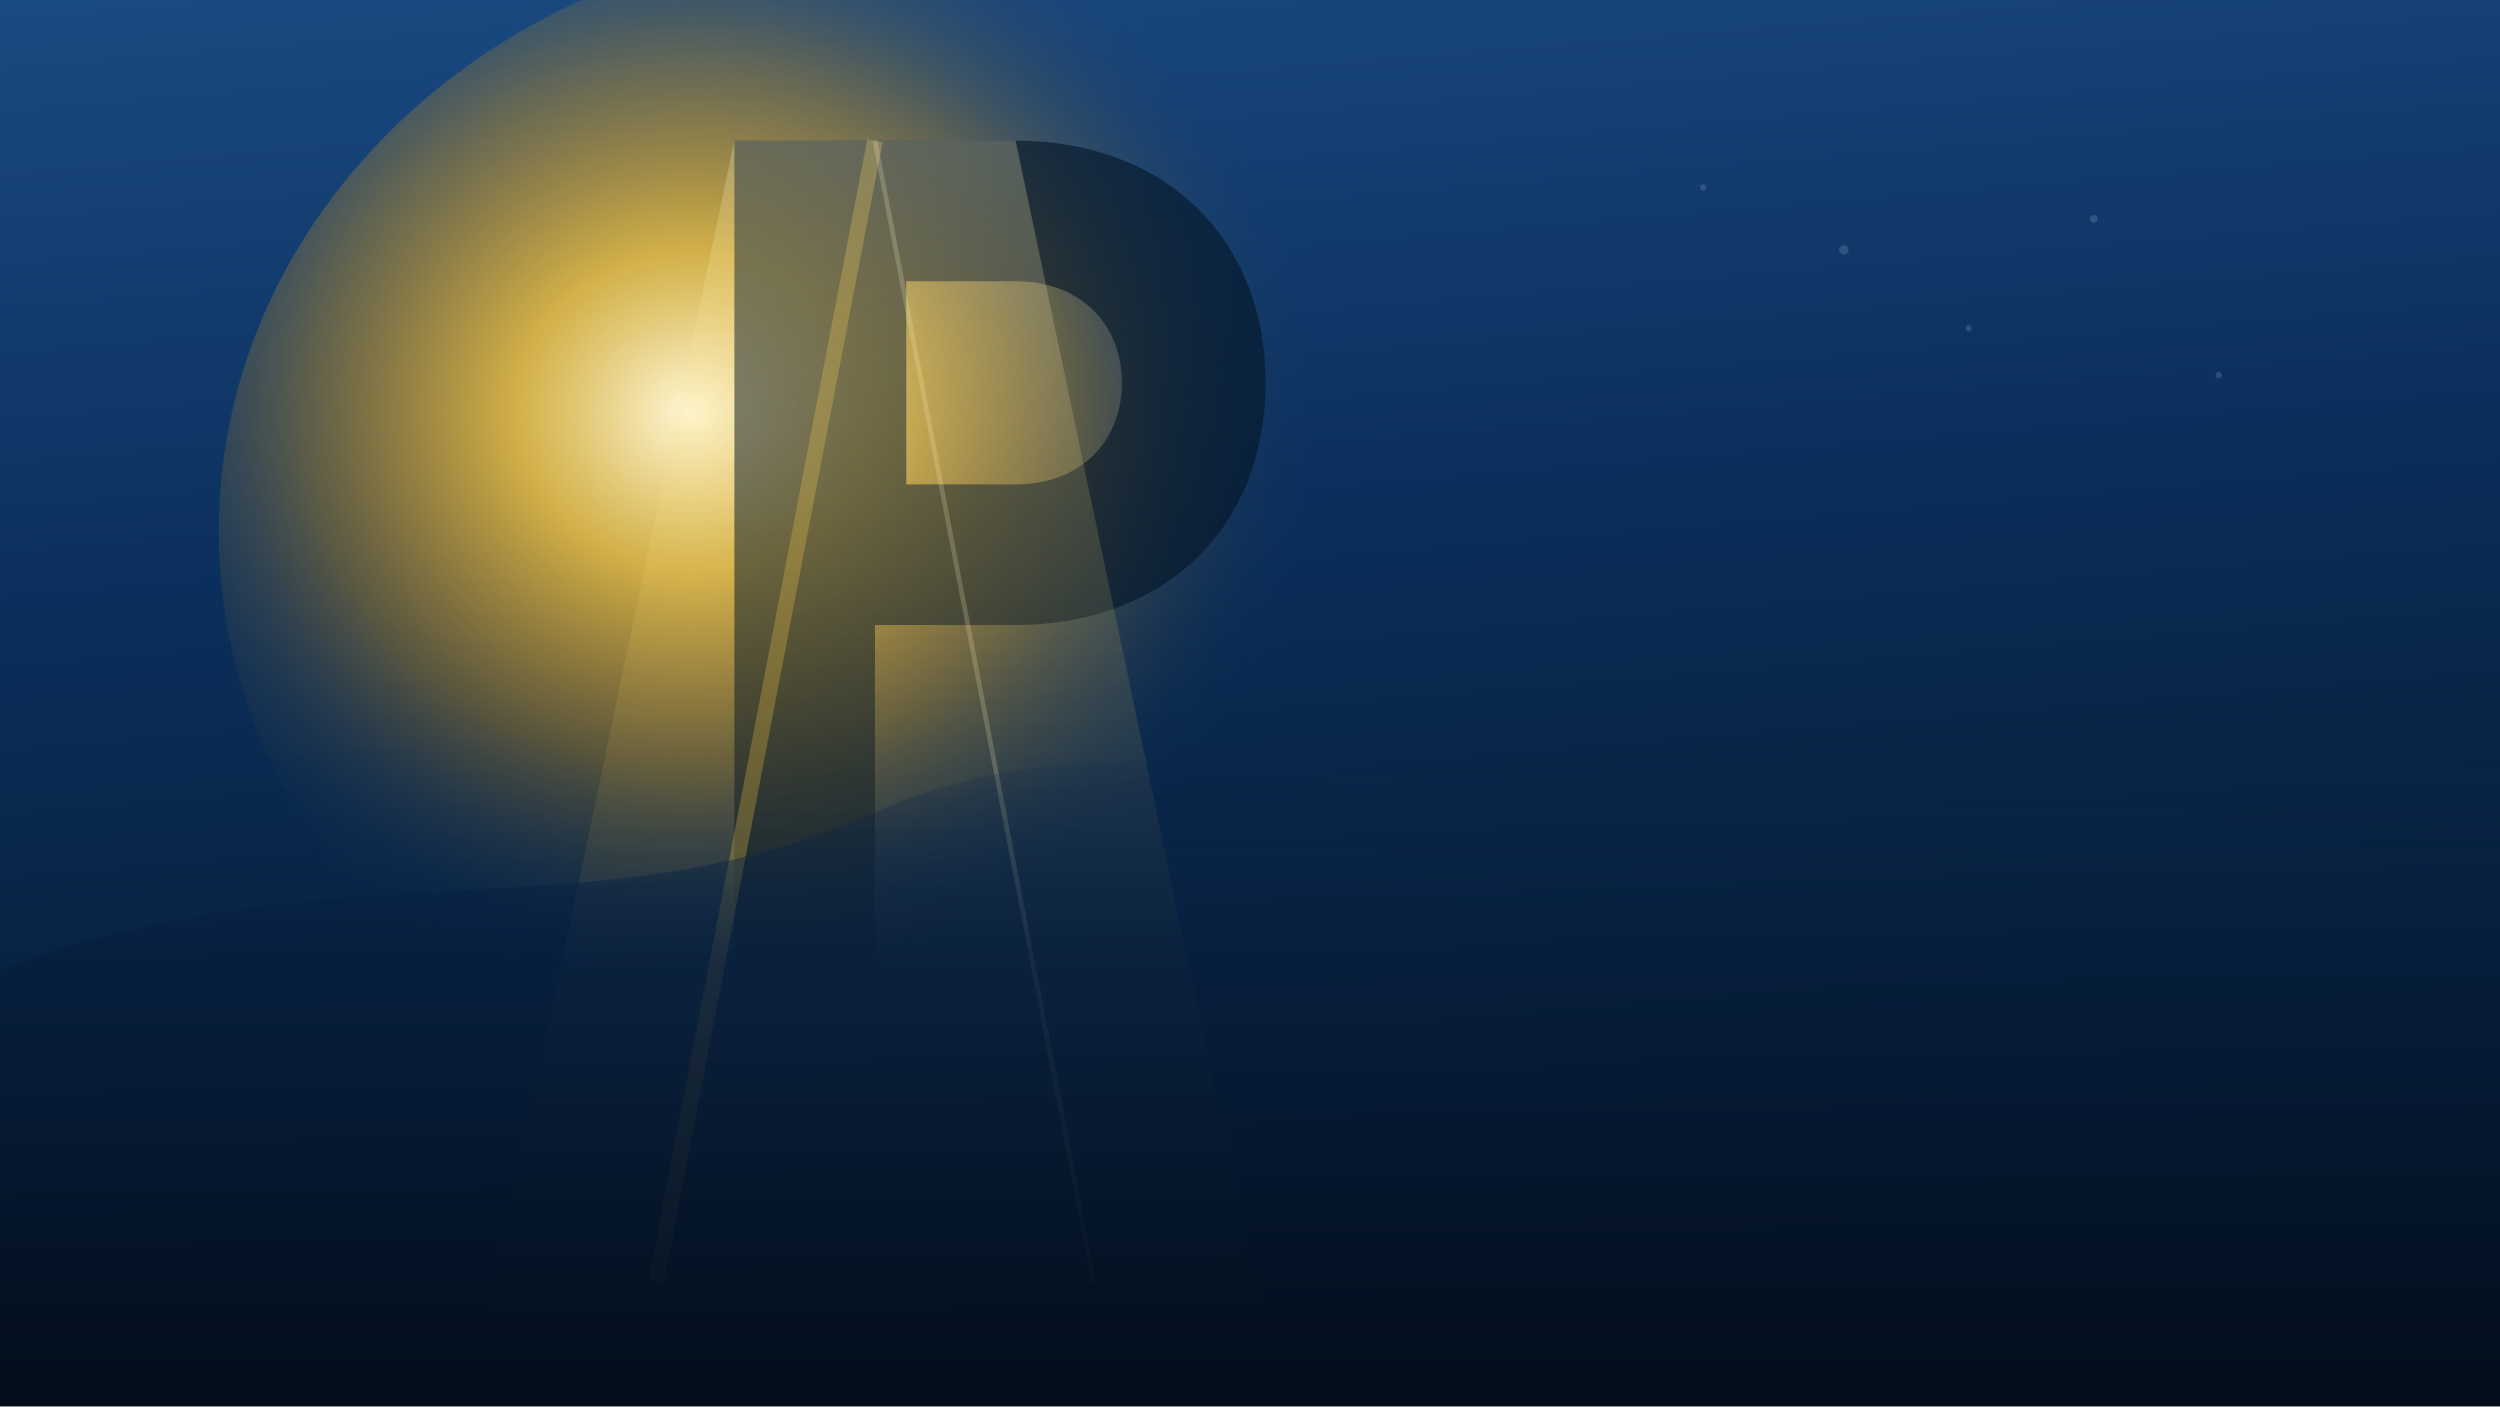
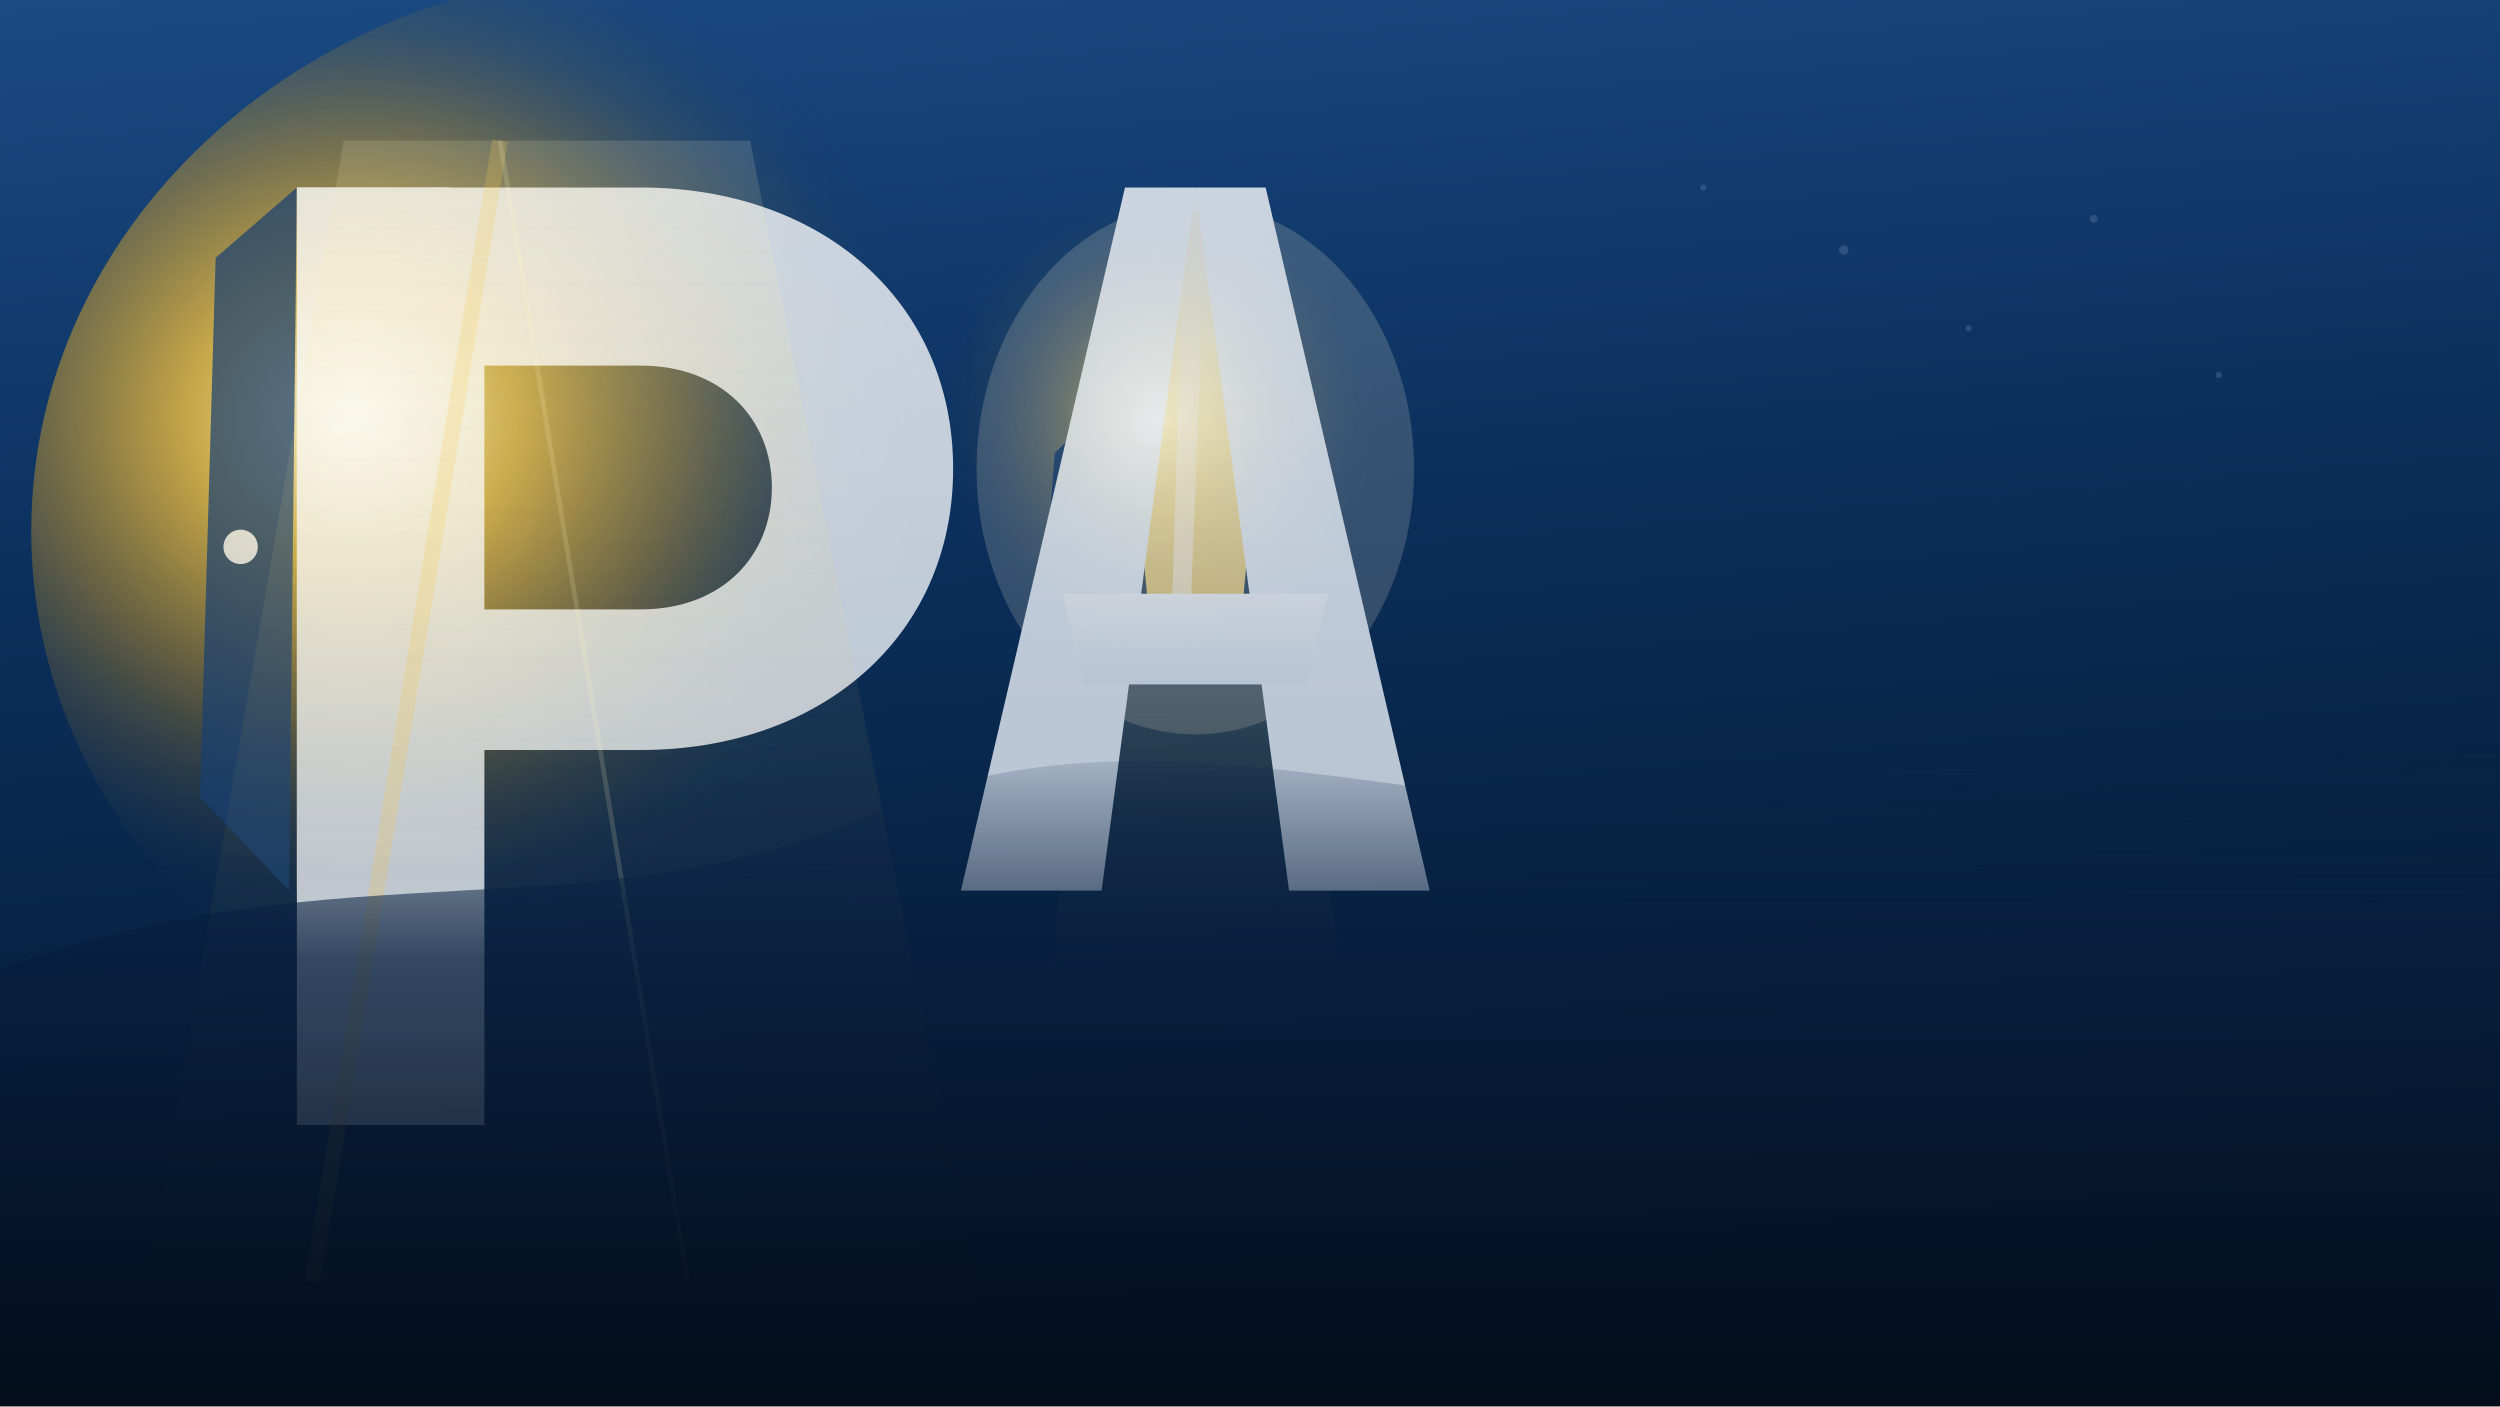
<svg xmlns="http://www.w3.org/2000/svg" viewBox="0 0 1600 900" role="img" aria-hidden="true">
  <defs>
    <linearGradient id="sky" x1="0" y1="0" x2="0.15" y2="1">
      <stop offset="0%" stop-color="#1a4a82" />
      <stop offset="42%" stop-color="#0B2F5C" />
      <stop offset="100%" stop-color="#041526" />
    </linearGradient>
-     <radialGradient id="door" cx="36%" cy="40%" r="48%">
+     <radialGradient id="door" cx="26%" cy="40%" r="46%">
      <stop offset="0%" stop-color="#FFF8D6" />
-       <stop offset="28%" stop-color="#F5C542" stop-opacity="0.85" />
-       <stop offset="62%" stop-color="#E8A317" stop-opacity="0.35" />
+       <stop offset="28%" stop-color="#F5C542" stop-opacity="0.8" />
+       <stop offset="62%" stop-color="#E8A317" stop-opacity="0.3" />
+       <stop offset="100%" stop-color="#0B2F5C" stop-opacity="0" />
+     </radialGradient>
+     <radialGradient id="door-a" cx="46%" cy="40%" r="30%">
+       <stop offset="0%" stop-color="#FFF8D6" stop-opacity="0.65" />
+       <stop offset="40%" stop-color="#F5C542" stop-opacity="0.28" />
      <stop offset="100%" stop-color="#0B2F5C" stop-opacity="0" />
    </radialGradient>
    <linearGradient id="floor" x1="0" y1="0" x2="0" y2="1">
      <stop offset="0%" stop-color="#0A274C" stop-opacity="0" />
      <stop offset="35%" stop-color="#071E3D" stop-opacity="0.75" />
      <stop offset="100%" stop-color="#030d1a" />
    </linearGradient>
    <linearGradient id="beam" x1="0.5" y1="0" x2="0.5" y2="1">
-       <stop offset="0%" stop-color="#FFF6C8" stop-opacity="0.55" />
-       <stop offset="55%" stop-color="#F5C542" stop-opacity="0.18" />
+       <stop offset="0%" stop-color="#FFF6C8" stop-opacity="0.5" />
+       <stop offset="55%" stop-color="#F5C542" stop-opacity="0.16" />
      <stop offset="100%" stop-color="#F5C542" stop-opacity="0" />
+     </linearGradient>
+     <linearGradient id="cavity" x1="0.5" y1="0" x2="0.5" y2="1">
+       <stop offset="0%" stop-color="#FFFFFF" />
+       <stop offset="55%" stop-color="#FFF4C8" />
+       <stop offset="100%" stop-color="#F0D48A" />
+     </linearGradient>
+     <linearGradient id="ink" x1="0.5" y1="0" x2="0.5" y2="1">
+       <stop offset="0%" stop-color="#FFFFFF" />
+       <stop offset="100%" stop-color="#E8F0FA" />
    </linearGradient>
  </defs>
  <rect width="1600" height="900" fill="url(#sky)" />
-   <ellipse cx="560" cy="340" rx="420" ry="380" fill="url(#door)" />
-   <path d="M470 90h180c95 0 160 62 160 155s-65 155-160 155h-90v220H470V90zm110 220h70c42 0 68-28 68-65s-26-65-68-65h-70v130z" fill="#041526" opacity="0.62" />
-   <path d="M560 90 L420 820" stroke="#F5C542" stroke-width="10" opacity="0.28" />
-   <path d="M560 90 L700 820" stroke="#FFF6C8" stroke-width="3" opacity="0.2" />
-   <polygon points="470,90 650,90 820,900 300,900" fill="url(#beam)" opacity="0.45" />
+   <ellipse cx="420" cy="340" rx="400" ry="360" fill="url(#door)" />
+   <ellipse cx="760" cy="320" rx="240" ry="260" fill="url(#door-a)" />
+   <g transform="translate(120 80)" opacity="0.78">
+     <path d="M70 40 L18 85 L8 430 L65 490 Z" fill="#163E72" opacity="0.9" />
+     <circle cx="34" cy="270" r="11" fill="#F4F7FB" opacity="0.92" />
+     <rect x="70" y="40" width="95" height="450" fill="url(#cavity)" opacity="0.9" />
+     <rect x="155" y="40" width="14" height="450" fill="#FFF8E8" opacity="0.75" />
+     <path fill="url(#ink)" fill-rule="evenodd" d="M70 40h220c115 0 200 72 200 180s-85 180-200 180H190v240H70V40zm120 270h100c52 0 84-34 84-78s-32-78-84-78H190v156z" />
+     <g transform="translate(470 0)">
+       <ellipse cx="175" cy="220" rx="140" ry="170" fill="#FFF8D6" opacity="0.22" />
+       <polygon points="110,320 240,320 270,560 80,560" fill="url(#beam)" opacity="0.5" />
+       <path d="M130 150 L175 40 L220 150 L205 310 H145 Z" fill="url(#cavity)" />
+       <path d="M168 55 L182 55 L172 310 H160 Z" fill="#FFF8E8" opacity="0.7" />
+       <path d="M145 150 L85 210 L75 340 L140 310 Z" fill="#163E72" opacity="0.88" />
+       <circle cx="105" cy="260" r="9" fill="#F4F7FB" opacity="0.9" />
+       <path fill="url(#ink)" d="M130 40 L25 490h90L175 40H130z" />
+       <path fill="url(#ink)" d="M220 40 L325 490h-90L175 40H220z" />
+       <path fill="url(#ink)" d="M90 300h170l-14 58H104z" />
+     </g>
+   </g>
+   <path d="M320 90 L200 820" stroke="#F5C542" stroke-width="10" opacity="0.22" />
+   <path d="M320 90 L440 820" stroke="#FFF6C8" stroke-width="3" opacity="0.16" />
+   <polygon points="220,90 480,90 640,900 80,900" fill="url(#beam)" opacity="0.28" />
  <path d="M0 620 C220 540 380 600 560 520 C760 430 980 560 1180 500 C1360 450 1500 480 1600 460 L1600 900 L0 900 Z" fill="url(#floor)" />
-   <g opacity="0.22" fill="#9fb8d9">
+   <g opacity="0.2" fill="#9fb8d9">
    <circle cx="1180" cy="160" r="3" />
    <circle cx="1260" cy="210" r="2" />
    <circle cx="1340" cy="140" r="2.5" />
    <circle cx="1420" cy="240" r="2" />
    <circle cx="1090" cy="120" r="2" />
  </g>
</svg>
